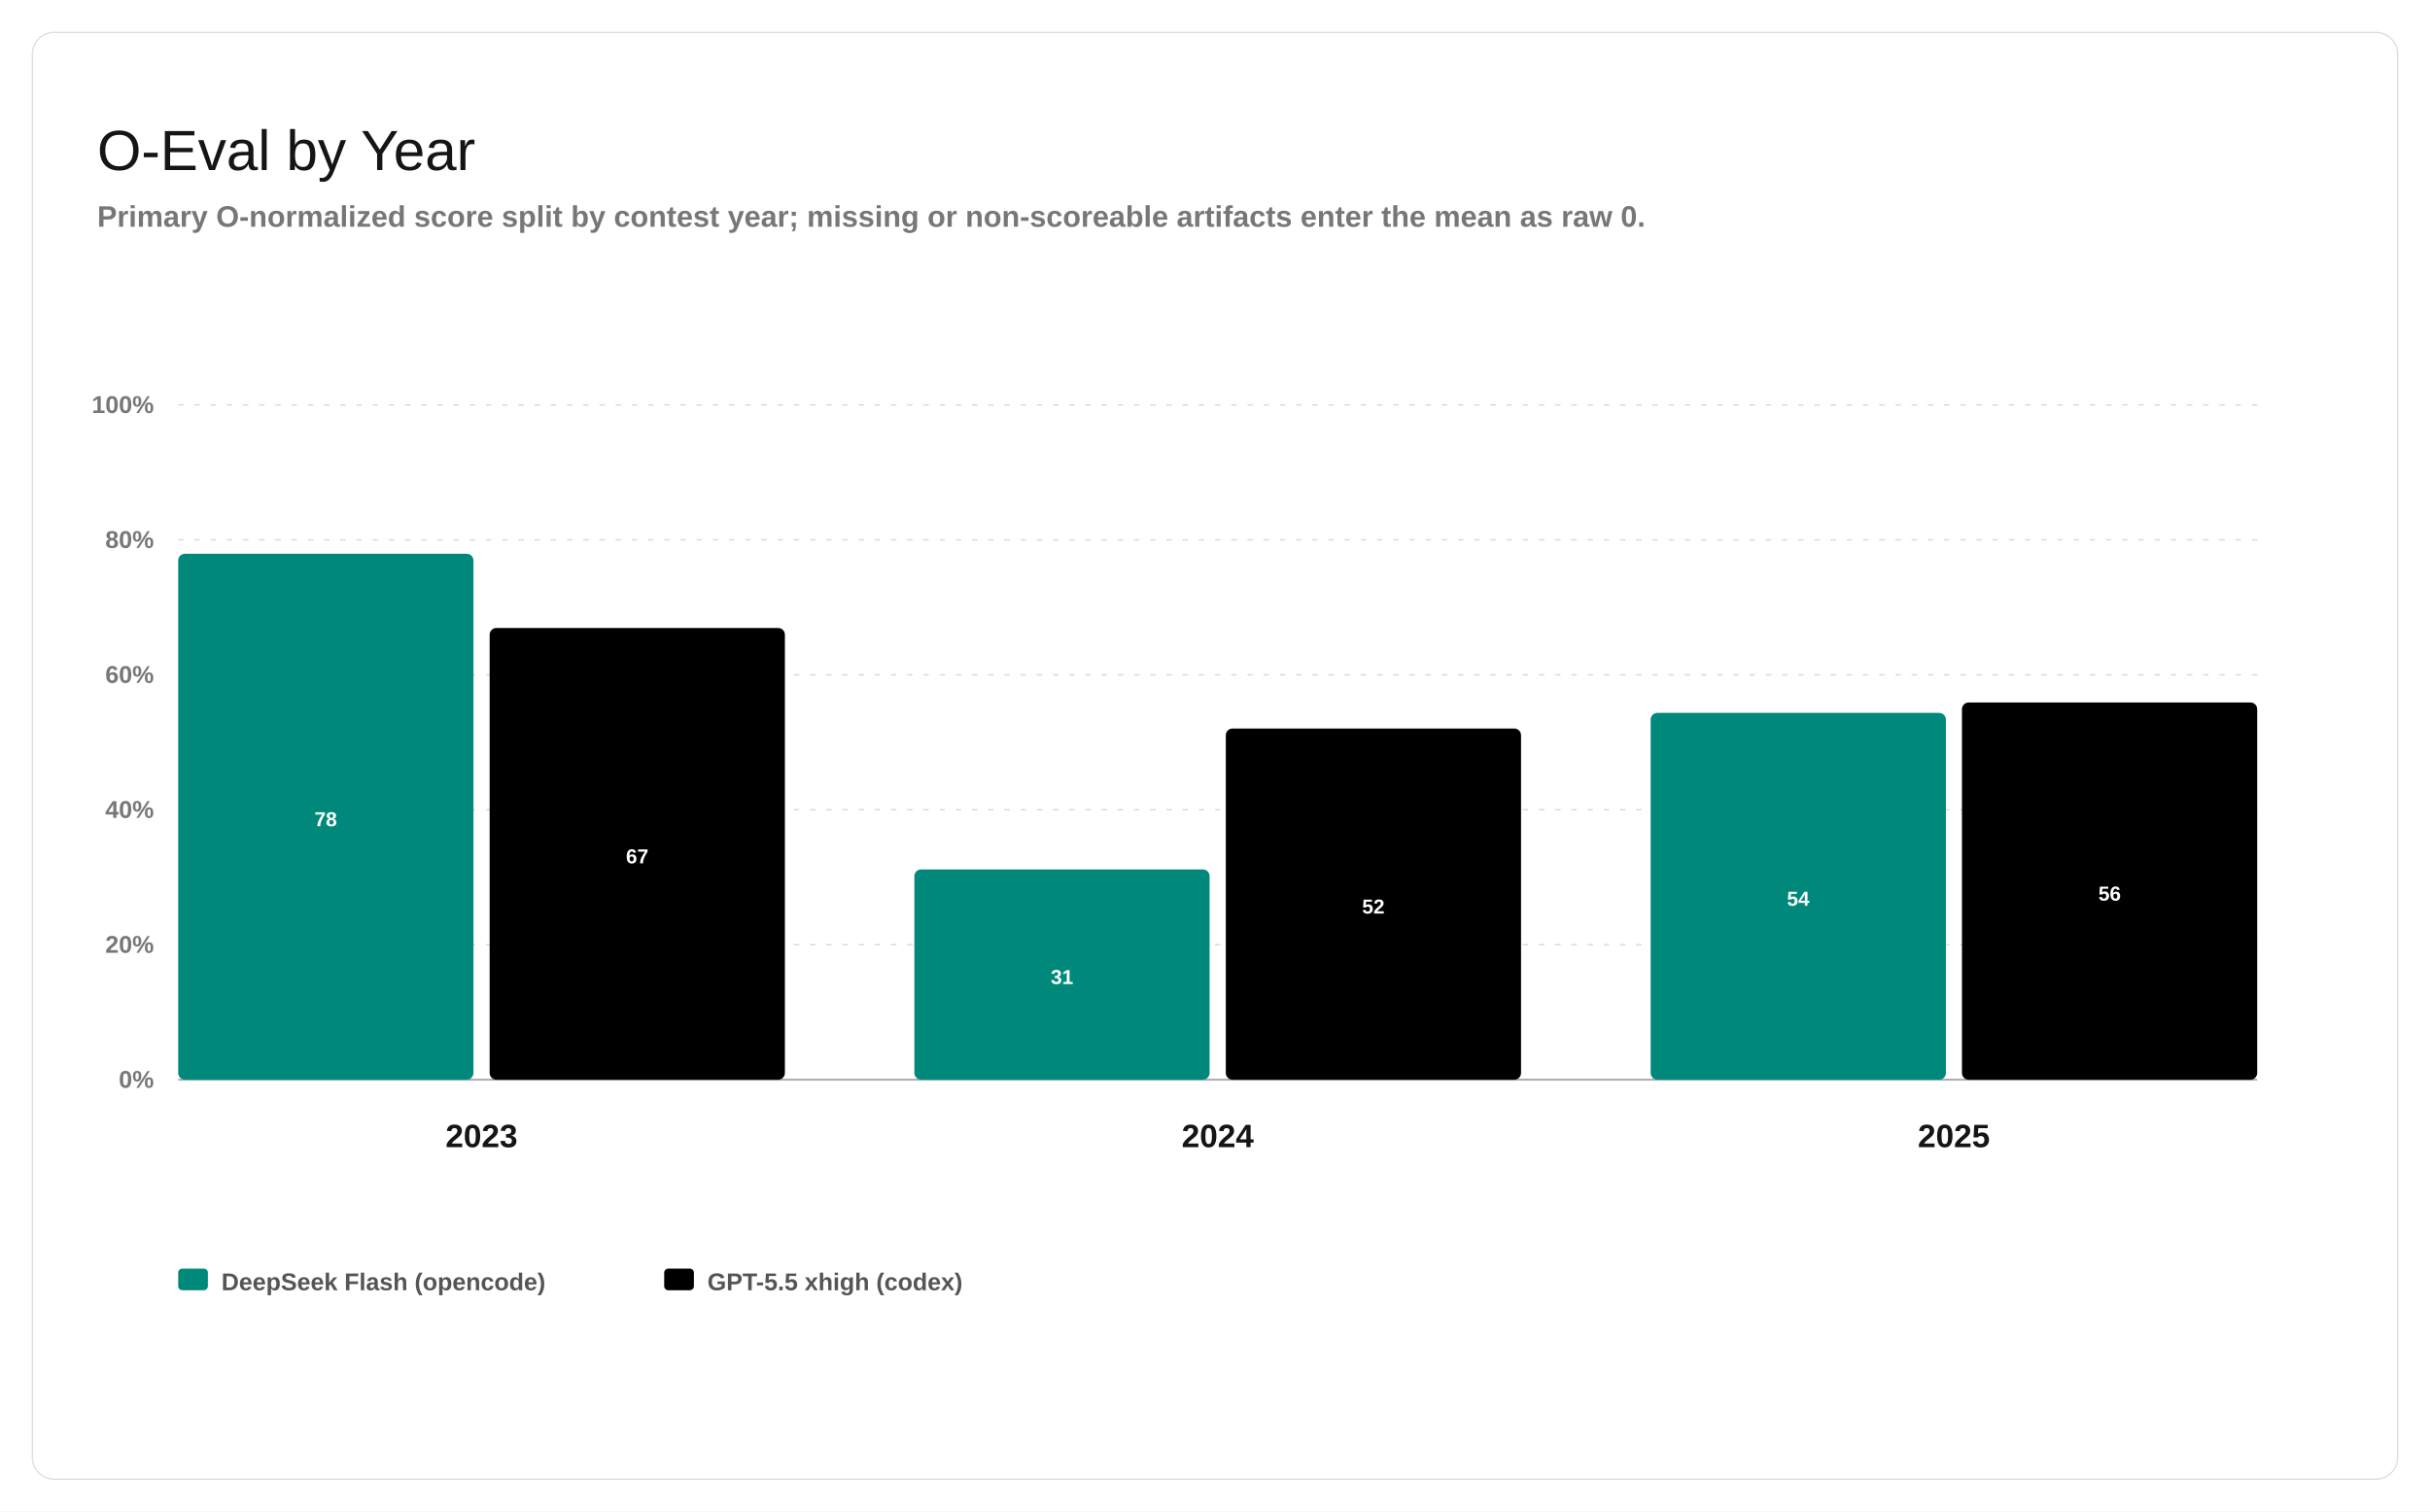
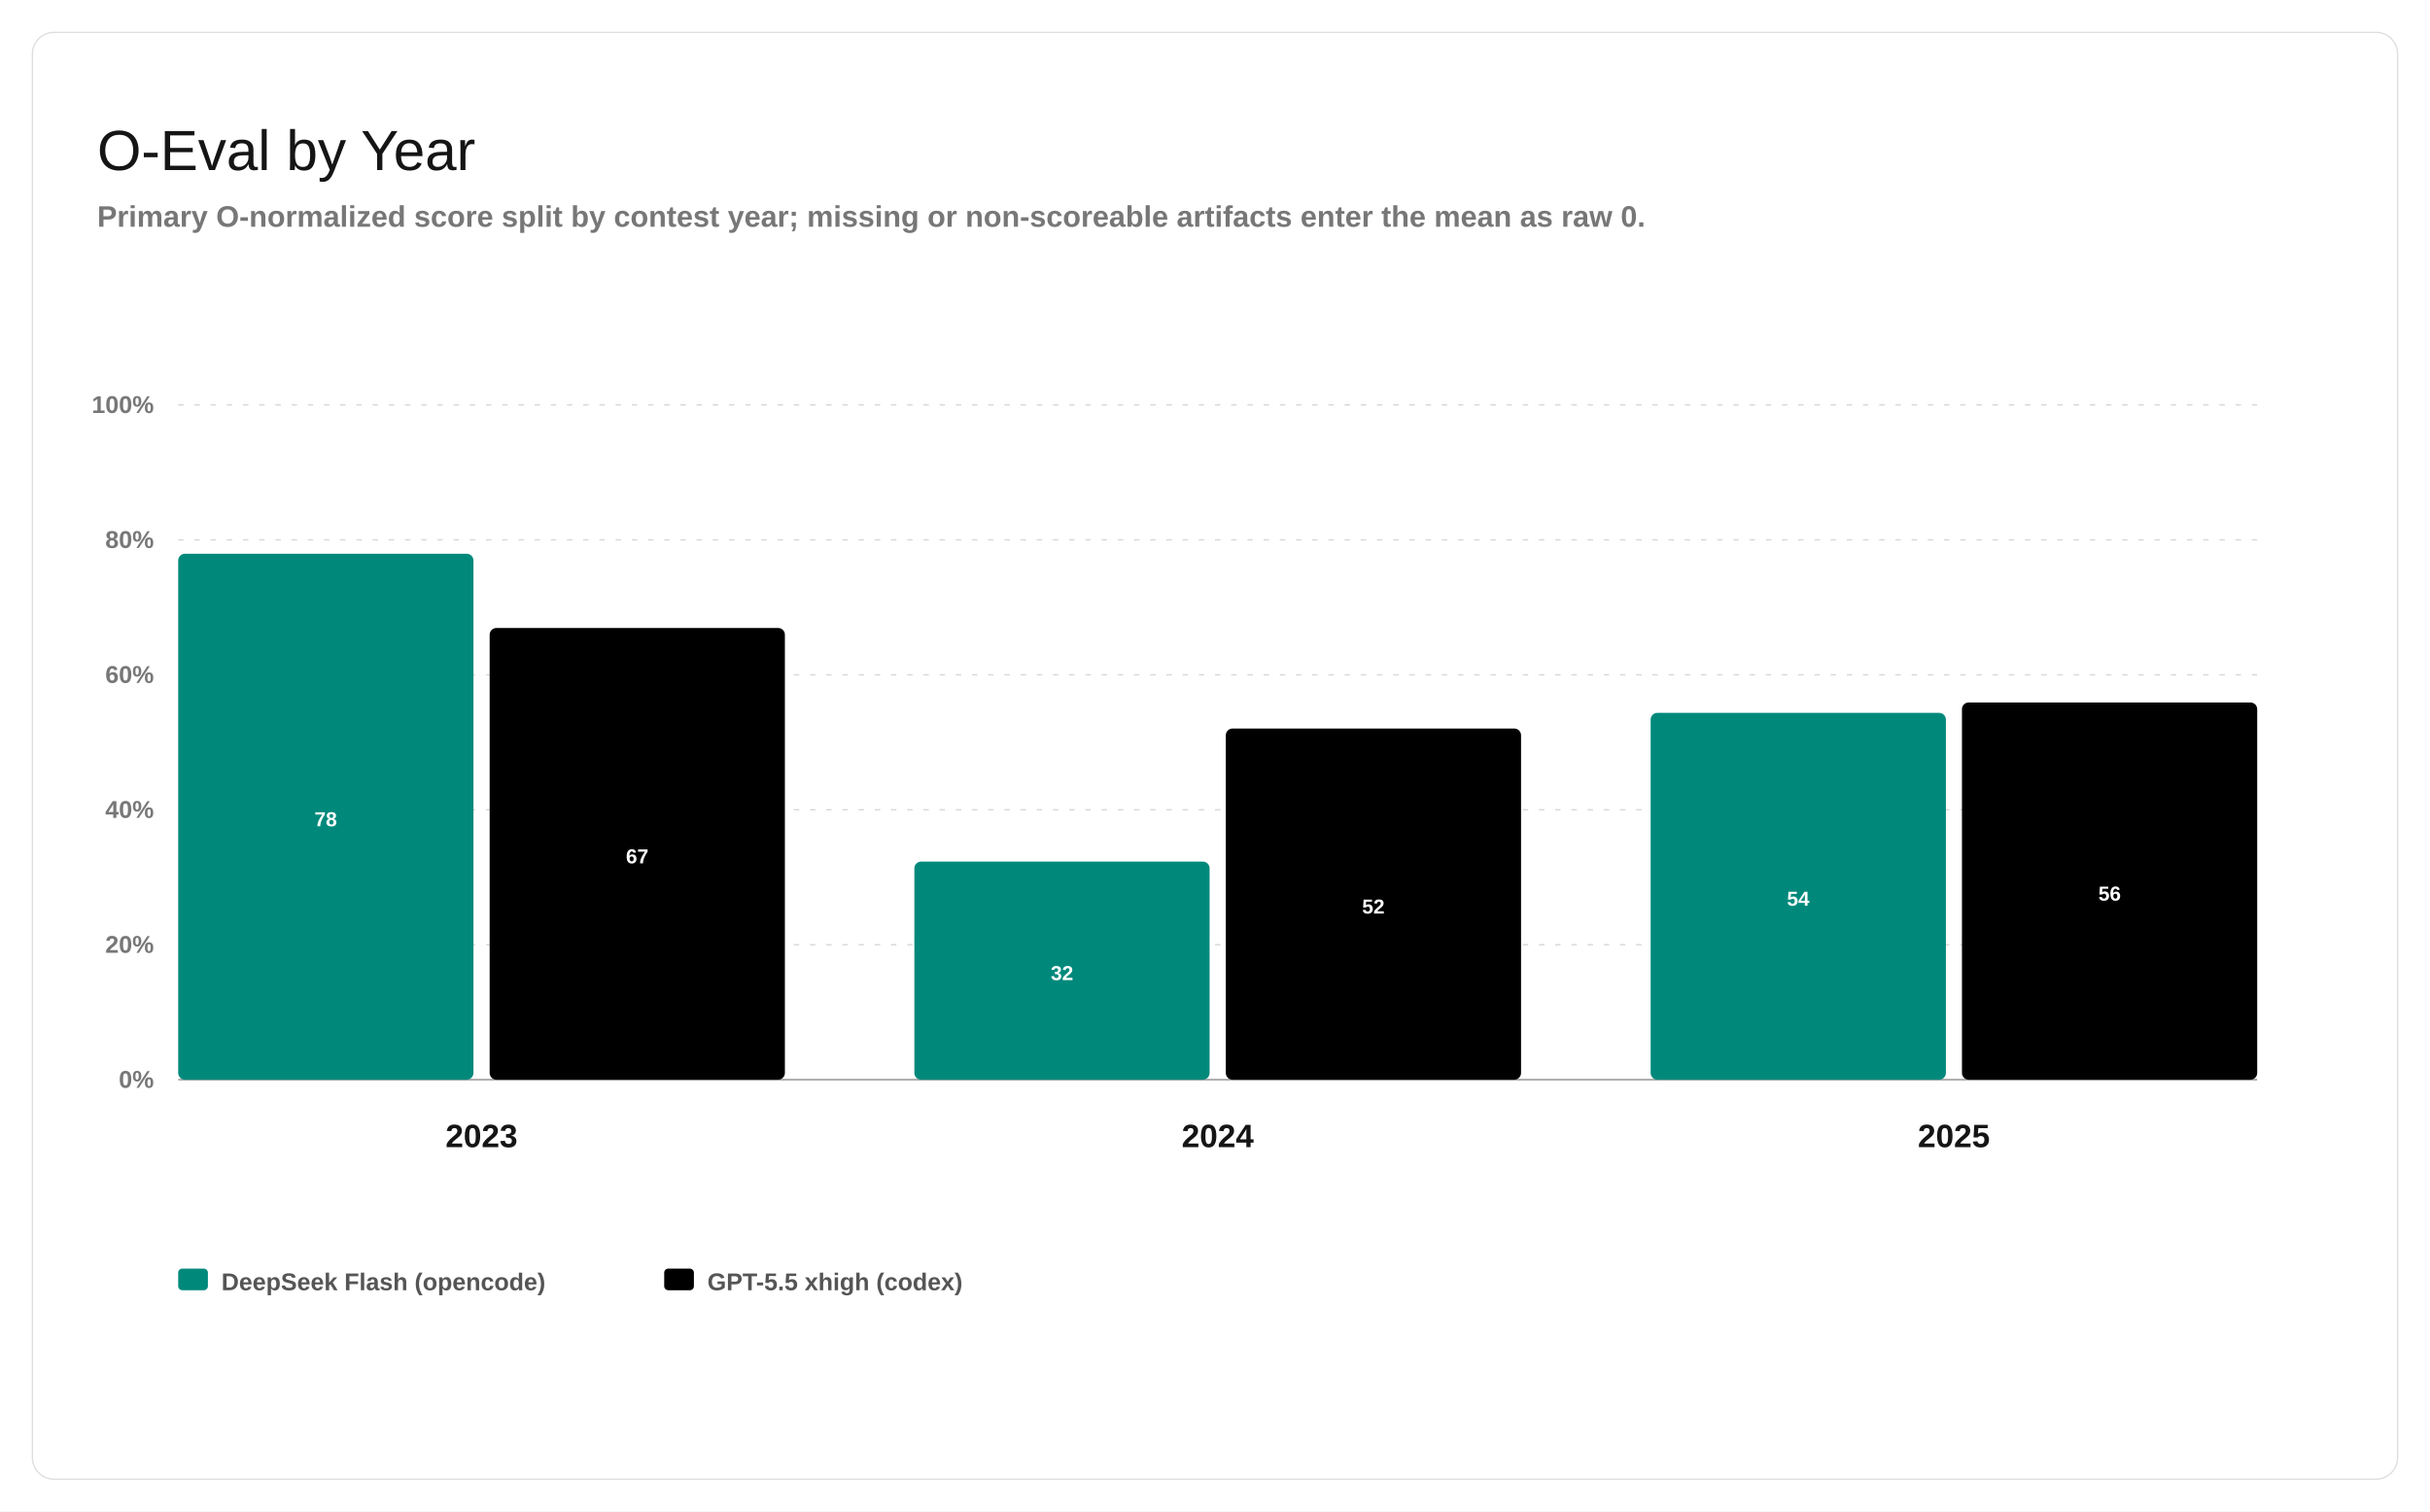
<svg xmlns="http://www.w3.org/2000/svg" width="1800" height="1120" viewBox="0 0 1800 1120" role="img">
  <style>
      .title { font-family: Georgia, Times, serif; font-size: 42px; font-weight: 500; fill: #050505; }
      .subtitle { font-family: Arial, Helvetica, sans-serif; font-size: 22px; fill: #777777; font-weight: 650; }
      .axis { font-family: Arial, Helvetica, sans-serif; font-size: 18px; fill: #777777; font-weight: 650; }
      .axis-title { font-family: Arial, Helvetica, sans-serif; font-size: 22px; fill: #111111; font-weight: 720; }
      .label { font-family: Arial, Helvetica, sans-serif; font-size: 19px; fill: #151515; font-weight: 700; }
      .small { font-family: Arial, Helvetica, sans-serif; font-size: 18px; fill: #777777; font-weight: 650; }
    </style>
  <rect width="1800" height="1120" fill="#ffffff" />
  <rect x="24.0" y="24.0" width="1752.0" height="1072.0" fill="#ffffff" rx="16.0" stroke="#dedede" />
  <text x="72.0" y="126.0" text-anchor="start" font-family="Arial, Helvetica, sans-serif" font-size="42" font-weight="500" fill="#151515">O-Eval by Year</text>
  <text x="72.0" y="168.0" text-anchor="start" font-family="Arial, Helvetica, sans-serif" font-size="22" font-weight="650" fill="#777777">Primary O-normalized score split by contest year; missing or non-scoreable artifacts enter the mean as raw 0.</text>
  <line x1="132.0" y1="800.0" x2="1672.0" y2="800.0" stroke="#aaaaaa" stroke-width="1.4" />
  <text x="114.0" y="806.0" text-anchor="end" font-family="Arial, Helvetica, sans-serif" font-size="18" font-weight="600" fill="#777777">0%</text>
  <line x1="132.0" y1="700.0" x2="1672.0" y2="700.0" stroke="#d7d7d7" stroke-width="1.0" stroke-dasharray="4 8" />
  <text x="114.0" y="706.0" text-anchor="end" font-family="Arial, Helvetica, sans-serif" font-size="18" font-weight="600" fill="#777777">20%</text>
  <line x1="132.0" y1="600.0" x2="1672.0" y2="600.0" stroke="#d7d7d7" stroke-width="1.0" stroke-dasharray="4 8" />
  <text x="114.0" y="606.0" text-anchor="end" font-family="Arial, Helvetica, sans-serif" font-size="18" font-weight="600" fill="#777777">40%</text>
  <line x1="132.0" y1="500.0" x2="1672.0" y2="500.0" stroke="#d7d7d7" stroke-width="1.0" stroke-dasharray="4 8" />
  <text x="114.0" y="506.0" text-anchor="end" font-family="Arial, Helvetica, sans-serif" font-size="18" font-weight="600" fill="#777777">60%</text>
  <line x1="132.0" y1="400.0" x2="1672.0" y2="400.0" stroke="#d7d7d7" stroke-width="1.0" stroke-dasharray="4 8" />
  <text x="114.0" y="406.0" text-anchor="end" font-family="Arial, Helvetica, sans-serif" font-size="18" font-weight="600" fill="#777777">80%</text>
  <line x1="132.0" y1="300.0" x2="1672.0" y2="300.0" stroke="#d7d7d7" stroke-width="1.0" stroke-dasharray="4 8" />
  <text x="114.0" y="306.0" text-anchor="end" font-family="Arial, Helvetica, sans-serif" font-size="18" font-weight="600" fill="#777777">100%</text>
  <text x="356.7" y="850.0" text-anchor="middle" font-family="Arial, Helvetica, sans-serif" font-size="24" font-weight="800" fill="#151515">2023</text>
  <rect x="132.0" y="410.3" width="218.7" height="389.7" fill="#00897b" rx="5.0" />
  <text x="241.3" y="612.2" text-anchor="middle" font-family="Arial, Helvetica, sans-serif" font-size="15" font-weight="800" fill="#ffffff">78</text>
  <rect x="362.7" y="465.3" width="218.7" height="334.7" fill="#000000" rx="5.0" />
  <text x="472.0" y="639.7" text-anchor="middle" font-family="Arial, Helvetica, sans-serif" font-size="15" font-weight="800" fill="#ffffff">67</text>
  <text x="902.0" y="850.0" text-anchor="middle" font-family="Arial, Helvetica, sans-serif" font-size="24" font-weight="800" fill="#151515">2024</text>
-   <rect x="677.3" y="644.2" width="218.7" height="155.8" fill="#00897b" rx="5.0" />
-   <text x="786.7" y="729.1" text-anchor="middle" font-family="Arial, Helvetica, sans-serif" font-size="15" font-weight="800" fill="#ffffff">31</text>
+   <rect x="677.3" y="638.4" width="218.7" height="161.6" fill="#00897b" rx="5.0" />
+   <text x="786.7" y="726.2" text-anchor="middle" font-family="Arial, Helvetica, sans-serif" font-size="15" font-weight="800" fill="#ffffff">32</text>
  <rect x="908.0" y="539.8" width="218.7" height="260.2" fill="#000000" rx="5.0" />
  <text x="1017.3" y="676.9" text-anchor="middle" font-family="Arial, Helvetica, sans-serif" font-size="15" font-weight="800" fill="#ffffff">52</text>
  <text x="1447.3" y="850.0" text-anchor="middle" font-family="Arial, Helvetica, sans-serif" font-size="24" font-weight="800" fill="#151515">2025</text>
  <rect x="1222.7" y="528.2" width="218.7" height="271.8" fill="#00897b" rx="5.0" />
  <text x="1332.0" y="671.1" text-anchor="middle" font-family="Arial, Helvetica, sans-serif" font-size="15" font-weight="800" fill="#ffffff">54</text>
  <rect x="1453.3" y="520.5" width="218.7" height="279.5" fill="#000000" rx="5.0" />
  <text x="1562.7" y="667.3" text-anchor="middle" font-family="Arial, Helvetica, sans-serif" font-size="15" font-weight="800" fill="#ffffff">56</text>
  <rect x="132.0" y="940.0" width="22.0" height="16.0" fill="#00897b" rx="3.0" />
  <text x="164.0" y="956.0" text-anchor="start" font-family="Arial, Helvetica, sans-serif" font-size="18" font-weight="600" fill="#555555">DeepSeek Flash (opencode)</text>
  <rect x="492.0" y="940.0" width="22.0" height="16.0" fill="#000000" rx="3.0" />
  <text x="524.0" y="956.0" text-anchor="start" font-family="Arial, Helvetica, sans-serif" font-size="18" font-weight="600" fill="#555555">GPT-5.5 xhigh (codex)</text>
</svg>
